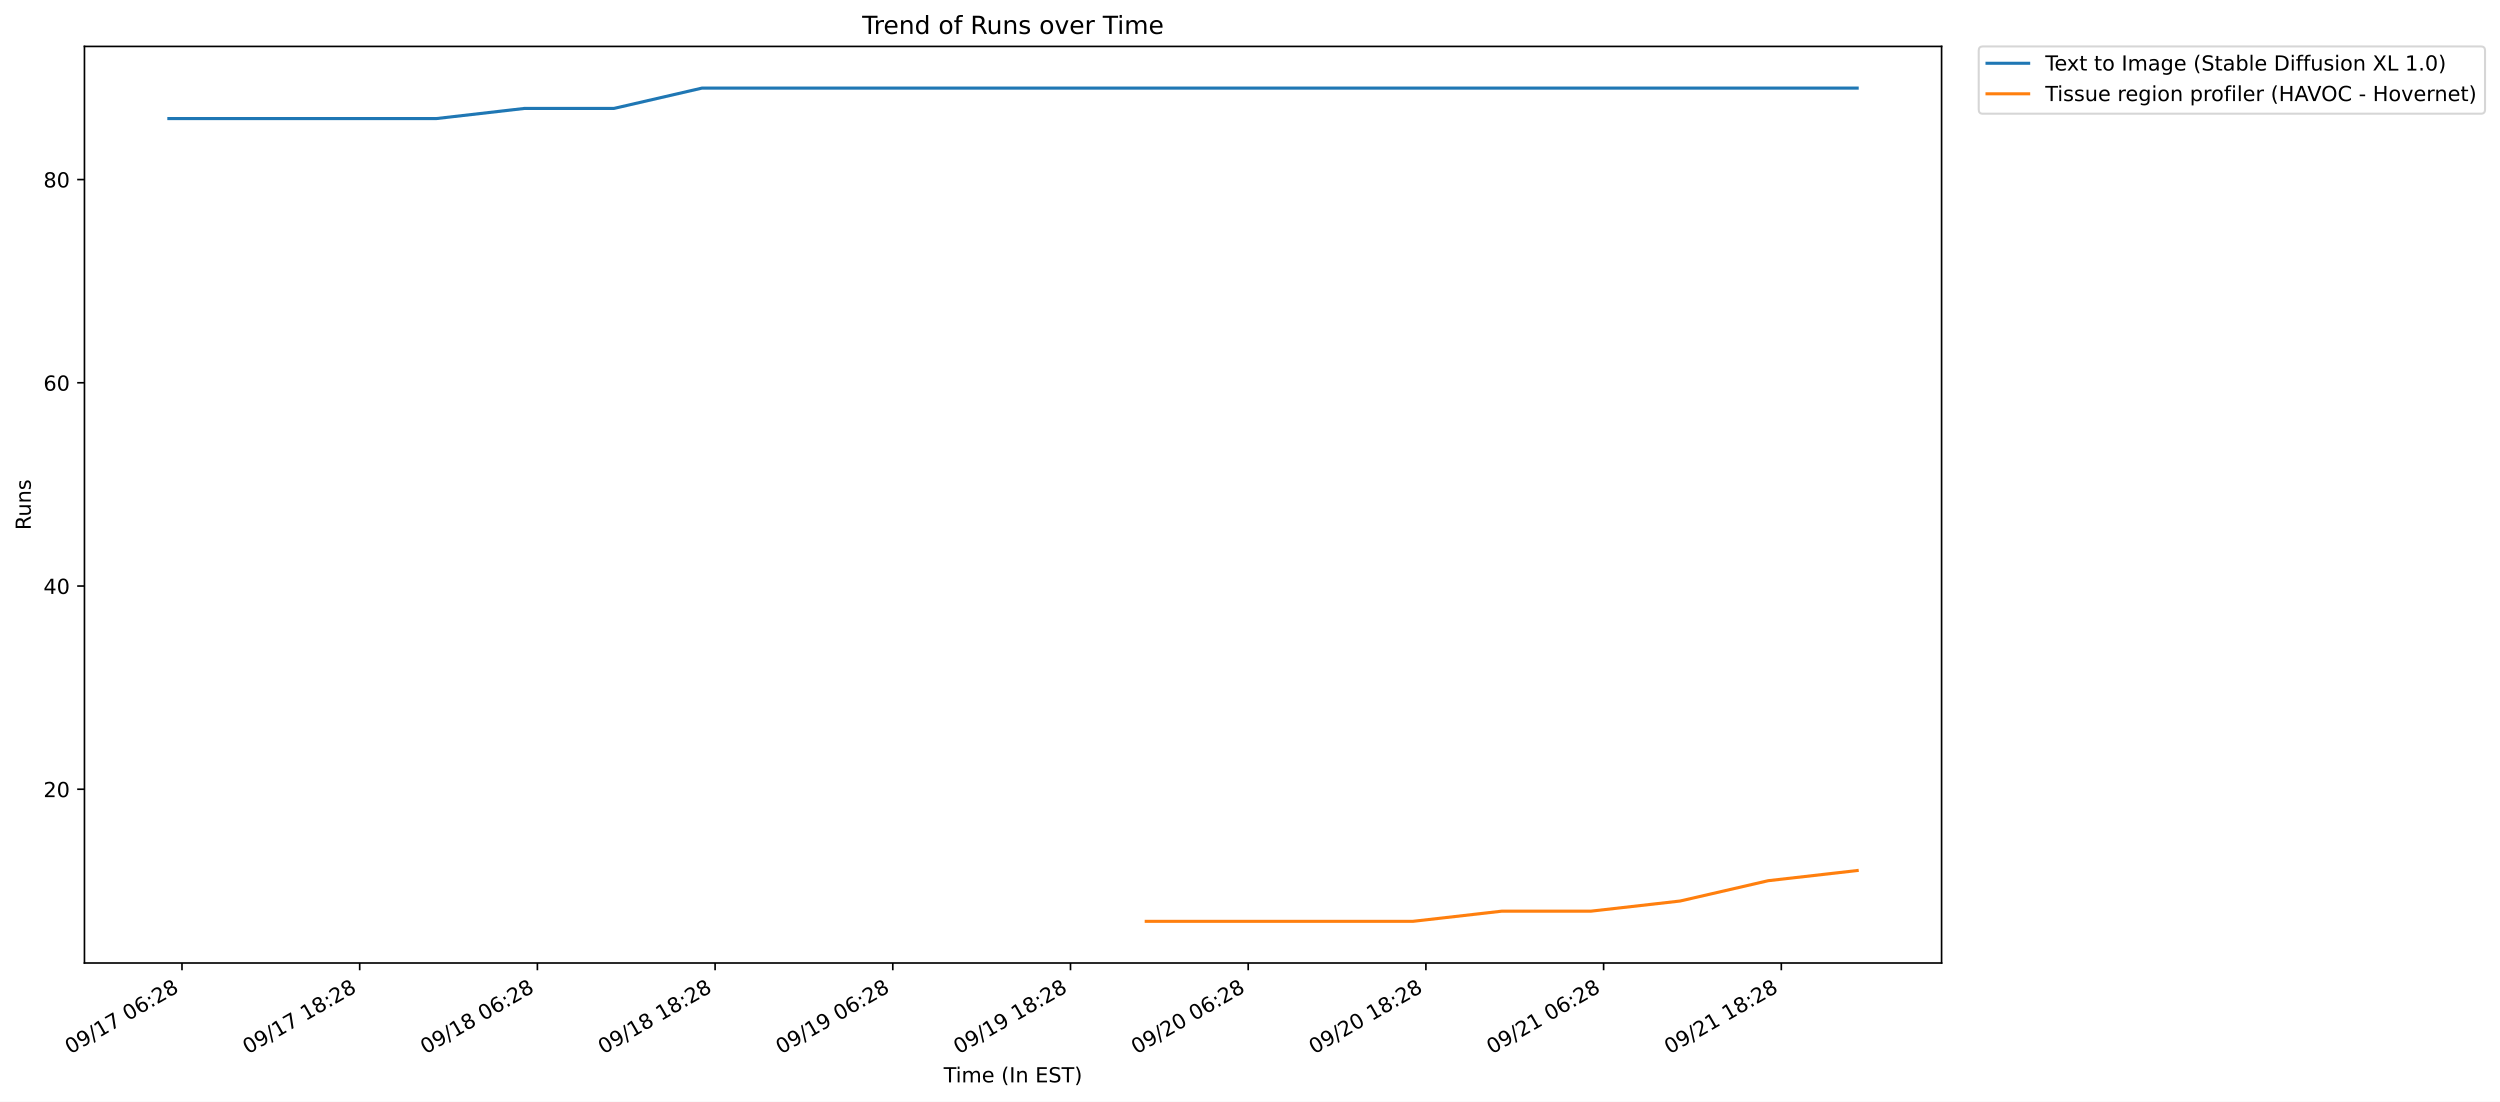
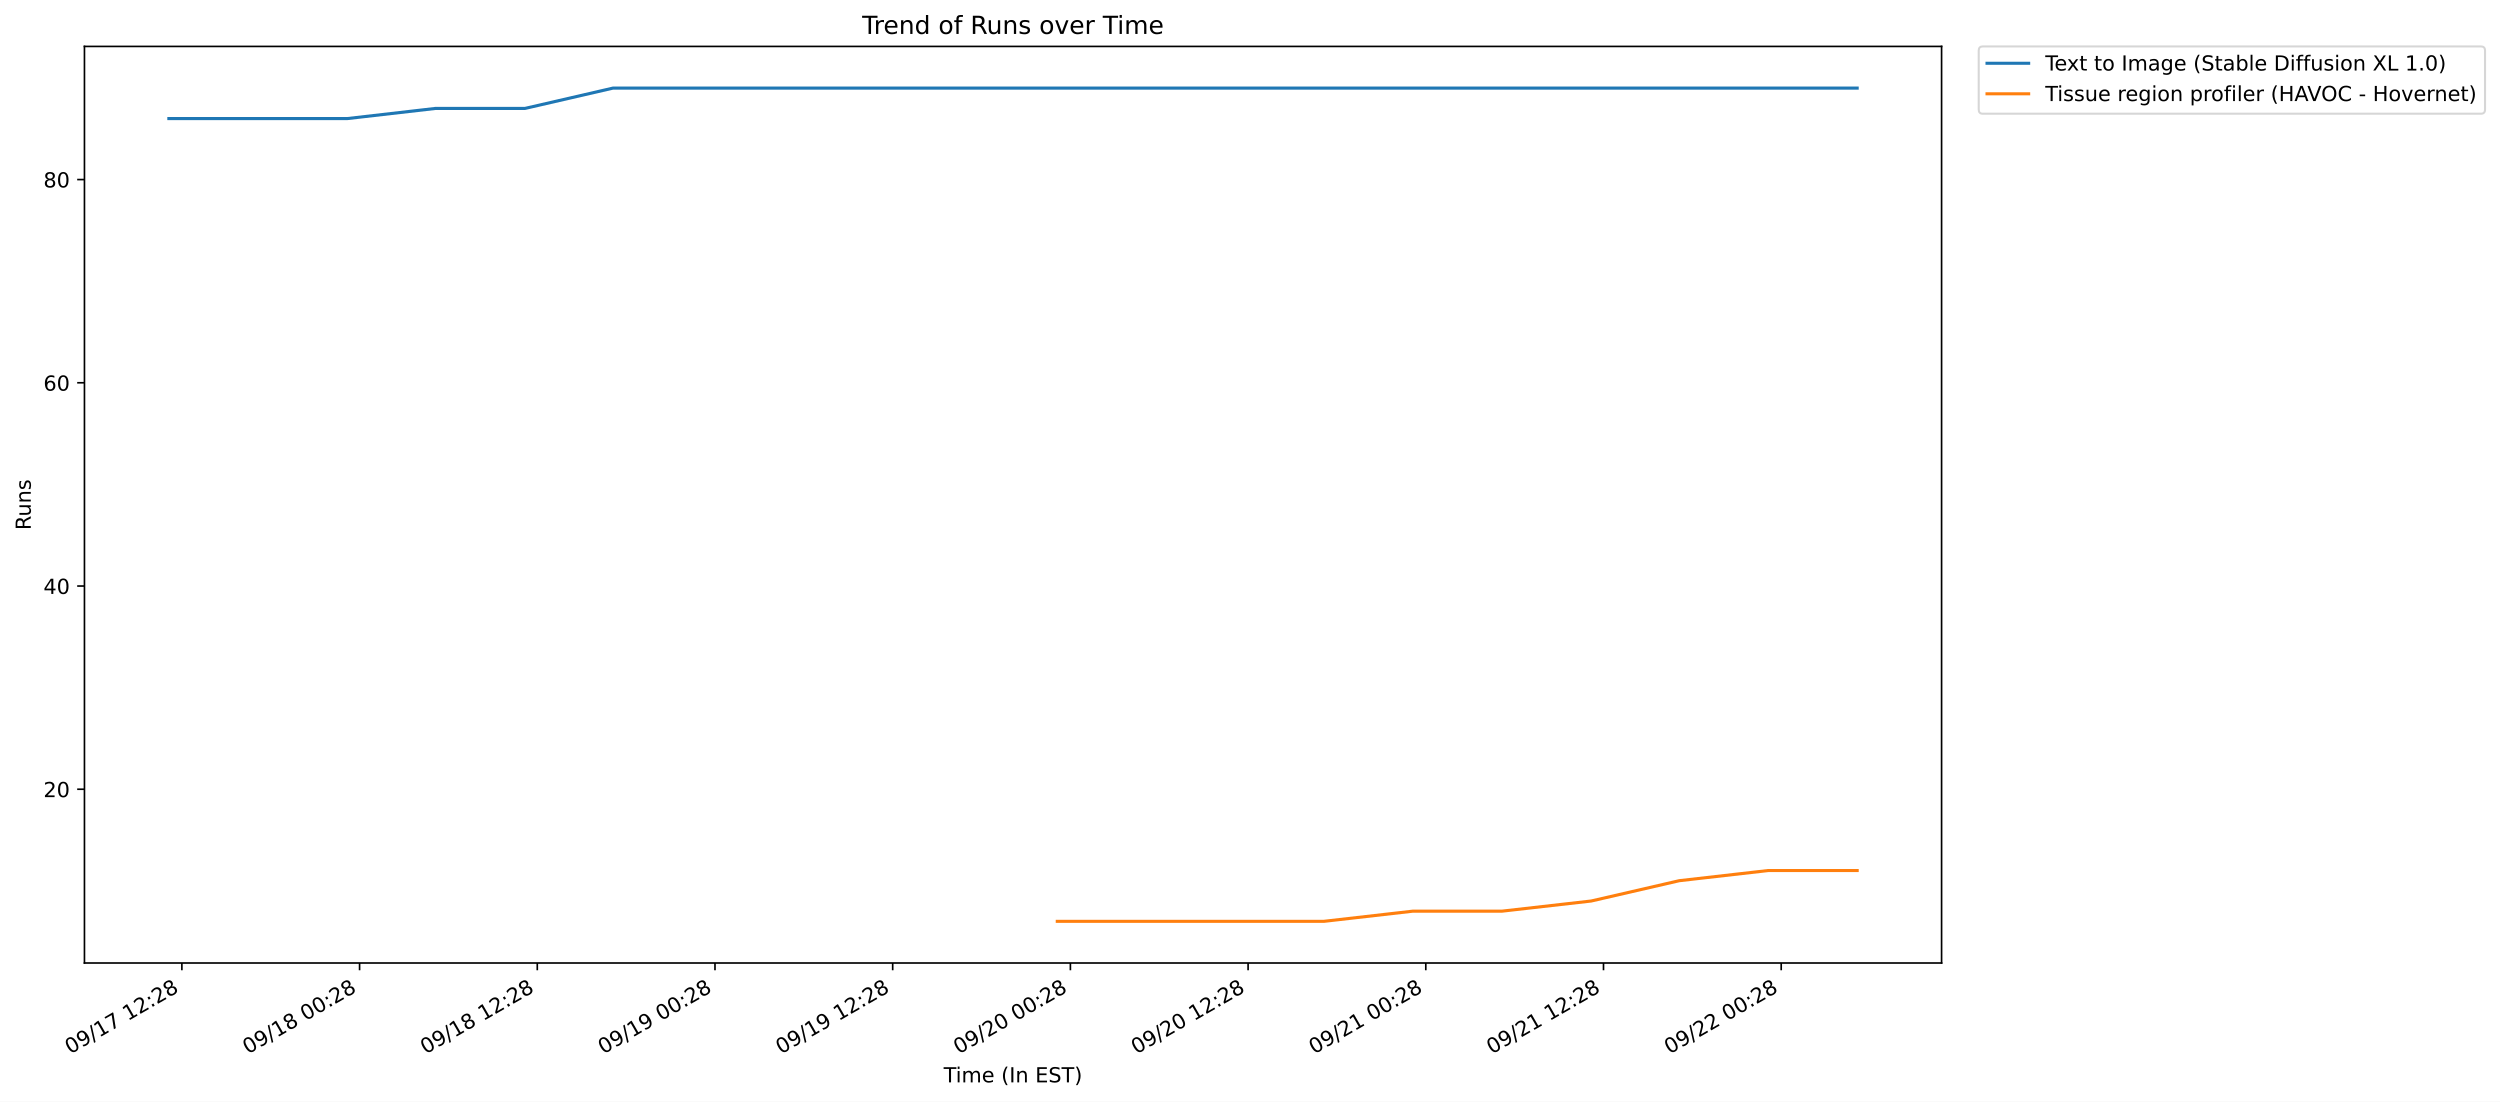
<svg xmlns="http://www.w3.org/2000/svg" xmlns:xlink="http://www.w3.org/1999/xlink" width="1201.861pt" height="529.626pt" viewBox="0 0 1201.861 529.626" version="1.1">
  <defs>
    <style type="text/css">*{stroke-linejoin: round; stroke-linecap: butt}</style>
  </defs>
  <g id="figure_1">
    <g id="patch_1">
      <path d="M 0 529.626  L 1201.861 529.626  L 1201.861 0  L 0 0  z " style="fill: #ffffff" />
    </g>
    <g id="axes_1">
      <g id="patch_2">
        <path d="M 40.603 462.958  L 933.403 462.958  L 933.403 22.318  L 40.603 22.318  z " style="fill: #ffffff" />
      </g>
      <g id="matplotlib.axis_1">
        <g id="xtick_1">
          <g id="line2d_1">
            <defs>
-               <path id="me387390428" d="M 0 0  L 0 3.5  " style="stroke: #000000; stroke-width: 0.8" />
+               <path id="m51201d5850" d="M 0 0  L 0 3.5  " style="stroke: #000000; stroke-width: 0.8" />
            </defs>
            <g>
-               <use xlink:href="#me387390428" x="87.488" y="462.958" style="stroke: #000000; stroke-width: 0.8" />
+               <use xlink:href="#m51201d5850" x="87.435" y="462.958" style="stroke: #000000; stroke-width: 0.8" />
            </g>
          </g>
          <g id="text_1">
-             <g transform="translate(33.78037 506.9464) rotate(-30) scale(0.1 -0.1)">
+             <g transform="translate(33.72697 506.9464) rotate(-30) scale(0.1 -0.1)">
              <defs>
                <path id="DejaVuSans-30" d="M 2034 4250  Q 1547 4250 1301 3770  Q 1056 3291 1056 2328  Q 1056 1369 1301 889  Q 1547 409 2034 409  Q 2525 409 2770 889  Q 3016 1369 3016 2328  Q 3016 3291 2770 3770  Q 2525 4250 2034 4250  z M 2034 4750  Q 2819 4750 3233 4129  Q 3647 3509 3647 2328  Q 3647 1150 3233 529  Q 2819 -91 2034 -91  Q 1250 -91 836 529  Q 422 1150 422 2328  Q 422 3509 836 4129  Q 1250 4750 2034 4750  z " transform="scale(0.015625)" />
                <path id="DejaVuSans-39" d="M 703 97  L 703 672  Q 941 559 1184 500  Q 1428 441 1663 441  Q 2288 441 2617 861  Q 2947 1281 2994 2138  Q 2813 1869 2534 1725  Q 2256 1581 1919 1581  Q 1219 1581 811 2004  Q 403 2428 403 3163  Q 403 3881 828 4315  Q 1253 4750 1959 4750  Q 2769 4750 3195 4129  Q 3622 3509 3622 2328  Q 3622 1225 3098 567  Q 2575 -91 1691 -91  Q 1453 -91 1209 -44  Q 966 3 703 97  z M 1959 2075  Q 2384 2075 2632 2365  Q 2881 2656 2881 3163  Q 2881 3666 2632 3958  Q 2384 4250 1959 4250  Q 1534 4250 1286 3958  Q 1038 3666 1038 3163  Q 1038 2656 1286 2365  Q 1534 2075 1959 2075  z " transform="scale(0.015625)" />
                <path id="DejaVuSans-2f" d="M 1625 4666  L 2156 4666  L 531 -594  L 0 -594  L 1625 4666  z " transform="scale(0.015625)" />
                <path id="DejaVuSans-31" d="M 794 531  L 1825 531  L 1825 4091  L 703 3866  L 703 4441  L 1819 4666  L 2450 4666  L 2450 531  L 3481 531  L 3481 0  L 794 0  L 794 531  z " transform="scale(0.015625)" />
                <path id="DejaVuSans-37" d="M 525 4666  L 3525 4666  L 3525 4397  L 1831 0  L 1172 0  L 2766 4134  L 525 4134  L 525 4666  z " transform="scale(0.015625)" />
                <path id="DejaVuSans-20" transform="scale(0.015625)" />
-                 <path id="DejaVuSans-36" d="M 2113 2584  Q 1688 2584 1439 2293  Q 1191 2003 1191 1497  Q 1191 994 1439 701  Q 1688 409 2113 409  Q 2538 409 2786 701  Q 3034 994 3034 1497  Q 3034 2003 2786 2293  Q 2538 2584 2113 2584  z M 3366 4563  L 3366 3988  Q 3128 4100 2886 4159  Q 2644 4219 2406 4219  Q 1781 4219 1451 3797  Q 1122 3375 1075 2522  Q 1259 2794 1537 2939  Q 1816 3084 2150 3084  Q 2853 3084 3261 2657  Q 3669 2231 3669 1497  Q 3669 778 3244 343  Q 2819 -91 2113 -91  Q 1303 -91 875 529  Q 447 1150 447 2328  Q 447 3434 972 4092  Q 1497 4750 2381 4750  Q 2619 4750 2861 4703  Q 3103 4656 3366 4563  z " transform="scale(0.015625)" />
+                 <path id="DejaVuSans-32" d="M 1228 531  L 3431 531  L 3431 0  L 469 0  L 469 531  Q 828 903 1448 1529  Q 2069 2156 2228 2338  Q 2531 2678 2651 2914  Q 2772 3150 2772 3378  Q 2772 3750 2511 3984  Q 2250 4219 1831 4219  Q 1534 4219 1204 4116  Q 875 4013 500 3803  L 500 4441  Q 881 4594 1212 4672  Q 1544 4750 1819 4750  Q 2544 4750 2975 4387  Q 3406 4025 3406 3419  Q 3406 3131 3298 2873  Q 3191 2616 2906 2266  Q 2828 2175 2409 1742  Q 1991 1309 1228 531  z " transform="scale(0.015625)" />
                <path id="DejaVuSans-3a" d="M 750 794  L 1409 794  L 1409 0  L 750 0  L 750 794  z M 750 3309  L 1409 3309  L 1409 2516  L 750 2516  L 750 3309  z " transform="scale(0.015625)" />
-                 <path id="DejaVuSans-32" d="M 1228 531  L 3431 531  L 3431 0  L 469 0  L 469 531  Q 828 903 1448 1529  Q 2069 2156 2228 2338  Q 2531 2678 2651 2914  Q 2772 3150 2772 3378  Q 2772 3750 2511 3984  Q 2250 4219 1831 4219  Q 1534 4219 1204 4116  Q 875 4013 500 3803  L 500 4441  Q 881 4594 1212 4672  Q 1544 4750 1819 4750  Q 2544 4750 2975 4387  Q 3406 4025 3406 3419  Q 3406 3131 3298 2873  Q 3191 2616 2906 2266  Q 2828 2175 2409 1742  Q 1991 1309 1228 531  z " transform="scale(0.015625)" />
                <path id="DejaVuSans-38" d="M 2034 2216  Q 1584 2216 1326 1975  Q 1069 1734 1069 1313  Q 1069 891 1326 650  Q 1584 409 2034 409  Q 2484 409 2743 651  Q 3003 894 3003 1313  Q 3003 1734 2745 1975  Q 2488 2216 2034 2216  z M 1403 2484  Q 997 2584 770 2862  Q 544 3141 544 3541  Q 544 4100 942 4425  Q 1341 4750 2034 4750  Q 2731 4750 3128 4425  Q 3525 4100 3525 3541  Q 3525 3141 3298 2862  Q 3072 2584 2669 2484  Q 3125 2378 3379 2068  Q 3634 1759 3634 1313  Q 3634 634 3220 271  Q 2806 -91 2034 -91  Q 1263 -91 848 271  Q 434 634 434 1313  Q 434 1759 690 2068  Q 947 2378 1403 2484  z M 1172 3481  Q 1172 3119 1398 2916  Q 1625 2713 2034 2713  Q 2441 2713 2670 2916  Q 2900 3119 2900 3481  Q 2900 3844 2670 4047  Q 2441 4250 2034 4250  Q 1625 4250 1398 4047  Q 1172 3844 1172 3481  z " transform="scale(0.015625)" />
              </defs>
              <use xlink:href="#DejaVuSans-30" />
              <use xlink:href="#DejaVuSans-39" x="63.623" />
              <use xlink:href="#DejaVuSans-2f" x="127.246" />
              <use xlink:href="#DejaVuSans-31" x="160.938" />
              <use xlink:href="#DejaVuSans-37" x="224.561" />
              <use xlink:href="#DejaVuSans-20" x="288.184" />
-               <use xlink:href="#DejaVuSans-30" x="319.971" />
-               <use xlink:href="#DejaVuSans-36" x="383.594" />
+               <use xlink:href="#DejaVuSans-31" x="319.971" />
+               <use xlink:href="#DejaVuSans-32" x="383.594" />
              <use xlink:href="#DejaVuSans-3a" x="447.217" />
              <use xlink:href="#DejaVuSans-32" x="480.908" />
              <use xlink:href="#DejaVuSans-38" x="544.531" />
            </g>
          </g>
        </g>
        <g id="xtick_2">
          <g id="line2d_2">
            <g>
-               <use xlink:href="#me387390428" x="172.918" y="462.958" style="stroke: #000000; stroke-width: 0.8" />
+               <use xlink:href="#m51201d5850" x="172.865" y="462.958" style="stroke: #000000; stroke-width: 0.8" />
            </g>
          </g>
          <g id="text_2">
-             <g transform="translate(119.2101 506.9464) rotate(-30) scale(0.1 -0.1)">
+             <g transform="translate(119.1568 506.9464) rotate(-30) scale(0.1 -0.1)">
              <use xlink:href="#DejaVuSans-30" />
              <use xlink:href="#DejaVuSans-39" x="63.623" />
              <use xlink:href="#DejaVuSans-2f" x="127.246" />
              <use xlink:href="#DejaVuSans-31" x="160.938" />
-               <use xlink:href="#DejaVuSans-37" x="224.561" />
-               <use xlink:href="#DejaVuSans-20" x="288.184" />
-               <use xlink:href="#DejaVuSans-31" x="319.971" />
-               <use xlink:href="#DejaVuSans-38" x="383.594" />
+               <use xlink:href="#DejaVuSans-38" x="224.561" />
+               <use xlink:href="#DejaVuSans-20" x="288.184" />
+               <use xlink:href="#DejaVuSans-30" x="319.971" />
+               <use xlink:href="#DejaVuSans-30" x="383.594" />
              <use xlink:href="#DejaVuSans-3a" x="447.217" />
              <use xlink:href="#DejaVuSans-32" x="480.908" />
              <use xlink:href="#DejaVuSans-38" x="544.531" />
            </g>
          </g>
        </g>
        <g id="xtick_3">
          <g id="line2d_3">
            <g>
-               <use xlink:href="#me387390428" x="258.348" y="462.958" style="stroke: #000000; stroke-width: 0.8" />
+               <use xlink:href="#m51201d5850" x="258.294" y="462.958" style="stroke: #000000; stroke-width: 0.8" />
            </g>
          </g>
          <g id="text_3">
-             <g transform="translate(204.6399 506.9464) rotate(-30) scale(0.1 -0.1)">
+             <g transform="translate(204.5866 506.9464) rotate(-30) scale(0.1 -0.1)">
              <use xlink:href="#DejaVuSans-30" />
              <use xlink:href="#DejaVuSans-39" x="63.623" />
              <use xlink:href="#DejaVuSans-2f" x="127.246" />
              <use xlink:href="#DejaVuSans-31" x="160.938" />
              <use xlink:href="#DejaVuSans-38" x="224.561" />
              <use xlink:href="#DejaVuSans-20" x="288.184" />
-               <use xlink:href="#DejaVuSans-30" x="319.971" />
-               <use xlink:href="#DejaVuSans-36" x="383.594" />
+               <use xlink:href="#DejaVuSans-31" x="319.971" />
+               <use xlink:href="#DejaVuSans-32" x="383.594" />
              <use xlink:href="#DejaVuSans-3a" x="447.217" />
              <use xlink:href="#DejaVuSans-32" x="480.908" />
              <use xlink:href="#DejaVuSans-38" x="544.531" />
            </g>
          </g>
        </g>
        <g id="xtick_4">
          <g id="line2d_4">
            <g>
-               <use xlink:href="#me387390428" x="343.777" y="462.958" style="stroke: #000000; stroke-width: 0.8" />
+               <use xlink:href="#m51201d5850" x="343.724" y="462.958" style="stroke: #000000; stroke-width: 0.8" />
            </g>
          </g>
          <g id="text_4">
-             <g transform="translate(290.0696 506.9464) rotate(-30) scale(0.1 -0.1)">
+             <g transform="translate(290.0164 506.9464) rotate(-30) scale(0.1 -0.1)">
              <use xlink:href="#DejaVuSans-30" />
              <use xlink:href="#DejaVuSans-39" x="63.623" />
              <use xlink:href="#DejaVuSans-2f" x="127.246" />
              <use xlink:href="#DejaVuSans-31" x="160.938" />
-               <use xlink:href="#DejaVuSans-38" x="224.561" />
-               <use xlink:href="#DejaVuSans-20" x="288.184" />
-               <use xlink:href="#DejaVuSans-31" x="319.971" />
-               <use xlink:href="#DejaVuSans-38" x="383.594" />
+               <use xlink:href="#DejaVuSans-39" x="224.561" />
+               <use xlink:href="#DejaVuSans-20" x="288.184" />
+               <use xlink:href="#DejaVuSans-30" x="319.971" />
+               <use xlink:href="#DejaVuSans-30" x="383.594" />
              <use xlink:href="#DejaVuSans-3a" x="447.217" />
              <use xlink:href="#DejaVuSans-32" x="480.908" />
              <use xlink:href="#DejaVuSans-38" x="544.531" />
            </g>
          </g>
        </g>
        <g id="xtick_5">
          <g id="line2d_5">
            <g>
-               <use xlink:href="#me387390428" x="429.207" y="462.958" style="stroke: #000000; stroke-width: 0.8" />
+               <use xlink:href="#m51201d5850" x="429.154" y="462.958" style="stroke: #000000; stroke-width: 0.8" />
            </g>
          </g>
          <g id="text_5">
-             <g transform="translate(375.4994 506.9464) rotate(-30) scale(0.1 -0.1)">
+             <g transform="translate(375.4462 506.9464) rotate(-30) scale(0.1 -0.1)">
              <use xlink:href="#DejaVuSans-30" />
              <use xlink:href="#DejaVuSans-39" x="63.623" />
              <use xlink:href="#DejaVuSans-2f" x="127.246" />
              <use xlink:href="#DejaVuSans-31" x="160.938" />
              <use xlink:href="#DejaVuSans-39" x="224.561" />
              <use xlink:href="#DejaVuSans-20" x="288.184" />
-               <use xlink:href="#DejaVuSans-30" x="319.971" />
-               <use xlink:href="#DejaVuSans-36" x="383.594" />
+               <use xlink:href="#DejaVuSans-31" x="319.971" />
+               <use xlink:href="#DejaVuSans-32" x="383.594" />
              <use xlink:href="#DejaVuSans-3a" x="447.217" />
              <use xlink:href="#DejaVuSans-32" x="480.908" />
              <use xlink:href="#DejaVuSans-38" x="544.531" />
            </g>
          </g>
        </g>
        <g id="xtick_6">
          <g id="line2d_6">
            <g>
-               <use xlink:href="#me387390428" x="514.637" y="462.958" style="stroke: #000000; stroke-width: 0.8" />
+               <use xlink:href="#m51201d5850" x="514.584" y="462.958" style="stroke: #000000; stroke-width: 0.8" />
            </g>
          </g>
          <g id="text_6">
-             <g transform="translate(460.9291 506.9464) rotate(-30) scale(0.1 -0.1)">
-               <use xlink:href="#DejaVuSans-30" />
-               <use xlink:href="#DejaVuSans-39" x="63.623" />
-               <use xlink:href="#DejaVuSans-2f" x="127.246" />
-               <use xlink:href="#DejaVuSans-31" x="160.938" />
-               <use xlink:href="#DejaVuSans-39" x="224.561" />
-               <use xlink:href="#DejaVuSans-20" x="288.184" />
-               <use xlink:href="#DejaVuSans-31" x="319.971" />
-               <use xlink:href="#DejaVuSans-38" x="383.594" />
+             <g transform="translate(460.876 506.9464) rotate(-30) scale(0.1 -0.1)">
+               <use xlink:href="#DejaVuSans-30" />
+               <use xlink:href="#DejaVuSans-39" x="63.623" />
+               <use xlink:href="#DejaVuSans-2f" x="127.246" />
+               <use xlink:href="#DejaVuSans-32" x="160.938" />
+               <use xlink:href="#DejaVuSans-30" x="224.561" />
+               <use xlink:href="#DejaVuSans-20" x="288.184" />
+               <use xlink:href="#DejaVuSans-30" x="319.971" />
+               <use xlink:href="#DejaVuSans-30" x="383.594" />
              <use xlink:href="#DejaVuSans-3a" x="447.217" />
              <use xlink:href="#DejaVuSans-32" x="480.908" />
              <use xlink:href="#DejaVuSans-38" x="544.531" />
            </g>
          </g>
        </g>
        <g id="xtick_7">
          <g id="line2d_7">
            <g>
-               <use xlink:href="#me387390428" x="600.067" y="462.958" style="stroke: #000000; stroke-width: 0.8" />
+               <use xlink:href="#m51201d5850" x="600.014" y="462.958" style="stroke: #000000; stroke-width: 0.8" />
            </g>
          </g>
          <g id="text_7">
-             <g transform="translate(546.3589 506.9464) rotate(-30) scale(0.1 -0.1)">
+             <g transform="translate(546.3059 506.9464) rotate(-30) scale(0.1 -0.1)">
              <use xlink:href="#DejaVuSans-30" />
              <use xlink:href="#DejaVuSans-39" x="63.623" />
              <use xlink:href="#DejaVuSans-2f" x="127.246" />
              <use xlink:href="#DejaVuSans-32" x="160.938" />
              <use xlink:href="#DejaVuSans-30" x="224.561" />
              <use xlink:href="#DejaVuSans-20" x="288.184" />
-               <use xlink:href="#DejaVuSans-30" x="319.971" />
-               <use xlink:href="#DejaVuSans-36" x="383.594" />
+               <use xlink:href="#DejaVuSans-31" x="319.971" />
+               <use xlink:href="#DejaVuSans-32" x="383.594" />
              <use xlink:href="#DejaVuSans-3a" x="447.217" />
              <use xlink:href="#DejaVuSans-32" x="480.908" />
              <use xlink:href="#DejaVuSans-38" x="544.531" />
            </g>
          </g>
        </g>
        <g id="xtick_8">
          <g id="line2d_8">
            <g>
-               <use xlink:href="#me387390428" x="685.496" y="462.958" style="stroke: #000000; stroke-width: 0.8" />
+               <use xlink:href="#m51201d5850" x="685.443" y="462.958" style="stroke: #000000; stroke-width: 0.8" />
            </g>
          </g>
          <g id="text_8">
-             <g transform="translate(631.7886 506.9464) rotate(-30) scale(0.1 -0.1)">
+             <g transform="translate(631.7357 506.9464) rotate(-30) scale(0.1 -0.1)">
              <use xlink:href="#DejaVuSans-30" />
              <use xlink:href="#DejaVuSans-39" x="63.623" />
              <use xlink:href="#DejaVuSans-2f" x="127.246" />
              <use xlink:href="#DejaVuSans-32" x="160.938" />
-               <use xlink:href="#DejaVuSans-30" x="224.561" />
-               <use xlink:href="#DejaVuSans-20" x="288.184" />
-               <use xlink:href="#DejaVuSans-31" x="319.971" />
-               <use xlink:href="#DejaVuSans-38" x="383.594" />
+               <use xlink:href="#DejaVuSans-31" x="224.561" />
+               <use xlink:href="#DejaVuSans-20" x="288.184" />
+               <use xlink:href="#DejaVuSans-30" x="319.971" />
+               <use xlink:href="#DejaVuSans-30" x="383.594" />
              <use xlink:href="#DejaVuSans-3a" x="447.217" />
              <use xlink:href="#DejaVuSans-32" x="480.908" />
              <use xlink:href="#DejaVuSans-38" x="544.531" />
            </g>
          </g>
        </g>
        <g id="xtick_9">
          <g id="line2d_9">
            <g>
-               <use xlink:href="#me387390428" x="770.926" y="462.958" style="stroke: #000000; stroke-width: 0.8" />
+               <use xlink:href="#m51201d5850" x="770.873" y="462.958" style="stroke: #000000; stroke-width: 0.8" />
            </g>
          </g>
          <g id="text_9">
-             <g transform="translate(717.2184 506.9464) rotate(-30) scale(0.1 -0.1)">
+             <g transform="translate(717.1655 506.9464) rotate(-30) scale(0.1 -0.1)">
              <use xlink:href="#DejaVuSans-30" />
              <use xlink:href="#DejaVuSans-39" x="63.623" />
              <use xlink:href="#DejaVuSans-2f" x="127.246" />
              <use xlink:href="#DejaVuSans-32" x="160.938" />
              <use xlink:href="#DejaVuSans-31" x="224.561" />
              <use xlink:href="#DejaVuSans-20" x="288.184" />
-               <use xlink:href="#DejaVuSans-30" x="319.971" />
-               <use xlink:href="#DejaVuSans-36" x="383.594" />
+               <use xlink:href="#DejaVuSans-31" x="319.971" />
+               <use xlink:href="#DejaVuSans-32" x="383.594" />
              <use xlink:href="#DejaVuSans-3a" x="447.217" />
              <use xlink:href="#DejaVuSans-32" x="480.908" />
              <use xlink:href="#DejaVuSans-38" x="544.531" />
            </g>
          </g>
        </g>
        <g id="xtick_10">
          <g id="line2d_10">
            <g>
-               <use xlink:href="#me387390428" x="856.356" y="462.958" style="stroke: #000000; stroke-width: 0.8" />
+               <use xlink:href="#m51201d5850" x="856.303" y="462.958" style="stroke: #000000; stroke-width: 0.8" />
            </g>
          </g>
          <g id="text_10">
-             <g transform="translate(802.6481 506.9464) rotate(-30) scale(0.1 -0.1)">
+             <g transform="translate(802.5953 506.9464) rotate(-30) scale(0.1 -0.1)">
              <use xlink:href="#DejaVuSans-30" />
              <use xlink:href="#DejaVuSans-39" x="63.623" />
              <use xlink:href="#DejaVuSans-2f" x="127.246" />
              <use xlink:href="#DejaVuSans-32" x="160.938" />
-               <use xlink:href="#DejaVuSans-31" x="224.561" />
-               <use xlink:href="#DejaVuSans-20" x="288.184" />
-               <use xlink:href="#DejaVuSans-31" x="319.971" />
-               <use xlink:href="#DejaVuSans-38" x="383.594" />
+               <use xlink:href="#DejaVuSans-32" x="224.561" />
+               <use xlink:href="#DejaVuSans-20" x="288.184" />
+               <use xlink:href="#DejaVuSans-30" x="319.971" />
+               <use xlink:href="#DejaVuSans-30" x="383.594" />
              <use xlink:href="#DejaVuSans-3a" x="447.217" />
              <use xlink:href="#DejaVuSans-32" x="480.908" />
              <use xlink:href="#DejaVuSans-38" x="544.531" />
            </g>
          </g>
        </g>
        <g id="text_11">
          <g transform="translate(453.6586 520.3459) scale(0.1 -0.1)">
            <defs>
              <path id="DejaVuSans-54" d="M -19 4666  L 3928 4666  L 3928 4134  L 2272 4134  L 2272 0  L 1638 0  L 1638 4134  L -19 4134  L -19 4666  z " transform="scale(0.015625)" />
              <path id="DejaVuSans-69" d="M 603 3500  L 1178 3500  L 1178 0  L 603 0  L 603 3500  z M 603 4863  L 1178 4863  L 1178 4134  L 603 4134  L 603 4863  z " transform="scale(0.015625)" />
              <path id="DejaVuSans-6d" d="M 3328 2828  Q 3544 3216 3844 3400  Q 4144 3584 4550 3584  Q 5097 3584 5394 3201  Q 5691 2819 5691 2113  L 5691 0  L 5113 0  L 5113 2094  Q 5113 2597 4934 2840  Q 4756 3084 4391 3084  Q 3944 3084 3684 2787  Q 3425 2491 3425 1978  L 3425 0  L 2847 0  L 2847 2094  Q 2847 2600 2669 2842  Q 2491 3084 2119 3084  Q 1678 3084 1418 2786  Q 1159 2488 1159 1978  L 1159 0  L 581 0  L 581 3500  L 1159 3500  L 1159 2956  Q 1356 3278 1631 3431  Q 1906 3584 2284 3584  Q 2666 3584 2933 3390  Q 3200 3197 3328 2828  z " transform="scale(0.015625)" />
              <path id="DejaVuSans-65" d="M 3597 1894  L 3597 1613  L 953 1613  Q 991 1019 1311 708  Q 1631 397 2203 397  Q 2534 397 2845 478  Q 3156 559 3463 722  L 3463 178  Q 3153 47 2828 -22  Q 2503 -91 2169 -91  Q 1331 -91 842 396  Q 353 884 353 1716  Q 353 2575 817 3079  Q 1281 3584 2069 3584  Q 2775 3584 3186 3129  Q 3597 2675 3597 1894  z M 3022 2063  Q 3016 2534 2758 2815  Q 2500 3097 2075 3097  Q 1594 3097 1305 2825  Q 1016 2553 972 2059  L 3022 2063  z " transform="scale(0.015625)" />
              <path id="DejaVuSans-28" d="M 1984 4856  Q 1566 4138 1362 3434  Q 1159 2731 1159 2009  Q 1159 1288 1364 580  Q 1569 -128 1984 -844  L 1484 -844  Q 1016 -109 783 600  Q 550 1309 550 2009  Q 550 2706 781 3412  Q 1013 4119 1484 4856  L 1984 4856  z " transform="scale(0.015625)" />
              <path id="DejaVuSans-49" d="M 628 4666  L 1259 4666  L 1259 0  L 628 0  L 628 4666  z " transform="scale(0.015625)" />
              <path id="DejaVuSans-6e" d="M 3513 2113  L 3513 0  L 2938 0  L 2938 2094  Q 2938 2591 2744 2837  Q 2550 3084 2163 3084  Q 1697 3084 1428 2787  Q 1159 2491 1159 1978  L 1159 0  L 581 0  L 581 3500  L 1159 3500  L 1159 2956  Q 1366 3272 1645 3428  Q 1925 3584 2291 3584  Q 2894 3584 3203 3211  Q 3513 2838 3513 2113  z " transform="scale(0.015625)" />
              <path id="DejaVuSans-45" d="M 628 4666  L 3578 4666  L 3578 4134  L 1259 4134  L 1259 2753  L 3481 2753  L 3481 2222  L 1259 2222  L 1259 531  L 3634 531  L 3634 0  L 628 0  L 628 4666  z " transform="scale(0.015625)" />
              <path id="DejaVuSans-53" d="M 3425 4513  L 3425 3897  Q 3066 4069 2747 4153  Q 2428 4238 2131 4238  Q 1616 4238 1336 4038  Q 1056 3838 1056 3469  Q 1056 3159 1242 3001  Q 1428 2844 1947 2747  L 2328 2669  Q 3034 2534 3370 2195  Q 3706 1856 3706 1288  Q 3706 609 3251 259  Q 2797 -91 1919 -91  Q 1588 -91 1214 -16  Q 841 59 441 206  L 441 856  Q 825 641 1194 531  Q 1563 422 1919 422  Q 2459 422 2753 634  Q 3047 847 3047 1241  Q 3047 1584 2836 1778  Q 2625 1972 2144 2069  L 1759 2144  Q 1053 2284 737 2584  Q 422 2884 422 3419  Q 422 4038 858 4394  Q 1294 4750 2059 4750  Q 2388 4750 2728 4690  Q 3069 4631 3425 4513  z " transform="scale(0.015625)" />
              <path id="DejaVuSans-29" d="M 513 4856  L 1013 4856  Q 1481 4119 1714 3412  Q 1947 2706 1947 2009  Q 1947 1309 1714 600  Q 1481 -109 1013 -844  L 513 -844  Q 928 -128 1133 580  Q 1338 1288 1338 2009  Q 1338 2731 1133 3434  Q 928 4138 513 4856  z " transform="scale(0.015625)" />
            </defs>
            <use xlink:href="#DejaVuSans-54" />
            <use xlink:href="#DejaVuSans-69" x="57.959" />
            <use xlink:href="#DejaVuSans-6d" x="85.742" />
            <use xlink:href="#DejaVuSans-65" x="183.154" />
            <use xlink:href="#DejaVuSans-20" x="244.678" />
            <use xlink:href="#DejaVuSans-28" x="276.465" />
            <use xlink:href="#DejaVuSans-49" x="315.479" />
            <use xlink:href="#DejaVuSans-6e" x="344.971" />
            <use xlink:href="#DejaVuSans-20" x="408.35" />
            <use xlink:href="#DejaVuSans-45" x="440.137" />
            <use xlink:href="#DejaVuSans-53" x="503.32" />
            <use xlink:href="#DejaVuSans-54" x="566.797" />
            <use xlink:href="#DejaVuSans-29" x="627.881" />
          </g>
        </g>
      </g>
      <g id="matplotlib.axis_2">
        <g id="ytick_1">
          <g id="line2d_11">
            <defs>
-               <path id="m29a395c323" d="M 0 0  L -3.5 0  " style="stroke: #000000; stroke-width: 0.8" />
+               <path id="m469cd6af96" d="M 0 0  L -3.5 0  " style="stroke: #000000; stroke-width: 0.8" />
            </defs>
            <g>
-               <use xlink:href="#m29a395c323" x="40.603" y="379.422" style="stroke: #000000; stroke-width: 0.8" />
+               <use xlink:href="#m469cd6af96" x="40.603" y="379.422" style="stroke: #000000; stroke-width: 0.8" />
            </g>
          </g>
          <g id="text_12">
            <g transform="translate(20.87813 383.2214) scale(0.1 -0.1)">
              <use xlink:href="#DejaVuSans-32" />
              <use xlink:href="#DejaVuSans-30" x="63.623" />
            </g>
          </g>
        </g>
        <g id="ytick_2">
          <g id="line2d_12">
            <g>
-               <use xlink:href="#m29a395c323" x="40.603" y="281.719" style="stroke: #000000; stroke-width: 0.8" />
+               <use xlink:href="#m469cd6af96" x="40.603" y="281.719" style="stroke: #000000; stroke-width: 0.8" />
            </g>
          </g>
          <g id="text_13">
            <g transform="translate(20.87813 285.5185) scale(0.1 -0.1)">
              <defs>
                <path id="DejaVuSans-34" d="M 2419 4116  L 825 1625  L 2419 1625  L 2419 4116  z M 2253 4666  L 3047 4666  L 3047 1625  L 3713 1625  L 3713 1100  L 3047 1100  L 3047 0  L 2419 0  L 2419 1100  L 313 1100  L 313 1709  L 2253 4666  z " transform="scale(0.015625)" />
              </defs>
              <use xlink:href="#DejaVuSans-34" />
              <use xlink:href="#DejaVuSans-30" x="63.623" />
            </g>
          </g>
        </g>
        <g id="ytick_3">
          <g id="line2d_13">
            <g>
-               <use xlink:href="#m29a395c323" x="40.603" y="184.016" style="stroke: #000000; stroke-width: 0.8" />
+               <use xlink:href="#m469cd6af96" x="40.603" y="184.016" style="stroke: #000000; stroke-width: 0.8" />
            </g>
          </g>
          <g id="text_14">
            <g transform="translate(20.87813 187.8156) scale(0.1 -0.1)">
+               <defs>
+                 <path id="DejaVuSans-36" d="M 2113 2584  Q 1688 2584 1439 2293  Q 1191 2003 1191 1497  Q 1191 994 1439 701  Q 1688 409 2113 409  Q 2538 409 2786 701  Q 3034 994 3034 1497  Q 3034 2003 2786 2293  Q 2538 2584 2113 2584  z M 3366 4563  L 3366 3988  Q 3128 4100 2886 4159  Q 2644 4219 2406 4219  Q 1781 4219 1451 3797  Q 1122 3375 1075 2522  Q 1259 2794 1537 2939  Q 1816 3084 2150 3084  Q 2853 3084 3261 2657  Q 3669 2231 3669 1497  Q 3669 778 3244 343  Q 2819 -91 2113 -91  Q 1303 -91 875 529  Q 447 1150 447 2328  Q 447 3434 972 4092  Q 1497 4750 2381 4750  Q 2619 4750 2861 4703  Q 3103 4656 3366 4563  z " transform="scale(0.015625)" />
+               </defs>
              <use xlink:href="#DejaVuSans-36" />
              <use xlink:href="#DejaVuSans-30" x="63.623" />
            </g>
          </g>
        </g>
        <g id="ytick_4">
          <g id="line2d_14">
            <g>
-               <use xlink:href="#m29a395c323" x="40.603" y="86.314" style="stroke: #000000; stroke-width: 0.8" />
+               <use xlink:href="#m469cd6af96" x="40.603" y="86.314" style="stroke: #000000; stroke-width: 0.8" />
            </g>
          </g>
          <g id="text_15">
            <g transform="translate(20.87813 90.11273) scale(0.1 -0.1)">
              <use xlink:href="#DejaVuSans-38" />
              <use xlink:href="#DejaVuSans-30" x="63.623" />
            </g>
          </g>
        </g>
        <g id="text_16">
          <g transform="translate(14.79844 254.8295) rotate(-90) scale(0.1 -0.1)">
            <defs>
              <path id="DejaVuSans-52" d="M 2841 2188  Q 3044 2119 3236 1894  Q 3428 1669 3622 1275  L 4263 0  L 3584 0  L 2988 1197  Q 2756 1666 2539 1819  Q 2322 1972 1947 1972  L 1259 1972  L 1259 0  L 628 0  L 628 4666  L 2053 4666  Q 2853 4666 3247 4331  Q 3641 3997 3641 3322  Q 3641 2881 3436 2590  Q 3231 2300 2841 2188  z M 1259 4147  L 1259 2491  L 2053 2491  Q 2509 2491 2742 2702  Q 2975 2913 2975 3322  Q 2975 3731 2742 3939  Q 2509 4147 2053 4147  L 1259 4147  z " transform="scale(0.015625)" />
              <path id="DejaVuSans-75" d="M 544 1381  L 544 3500  L 1119 3500  L 1119 1403  Q 1119 906 1312 657  Q 1506 409 1894 409  Q 2359 409 2629 706  Q 2900 1003 2900 1516  L 2900 3500  L 3475 3500  L 3475 0  L 2900 0  L 2900 538  Q 2691 219 2414 64  Q 2138 -91 1772 -91  Q 1169 -91 856 284  Q 544 659 544 1381  z M 1991 3584  L 1991 3584  z " transform="scale(0.015625)" />
              <path id="DejaVuSans-73" d="M 2834 3397  L 2834 2853  Q 2591 2978 2328 3040  Q 2066 3103 1784 3103  Q 1356 3103 1142 2972  Q 928 2841 928 2578  Q 928 2378 1081 2264  Q 1234 2150 1697 2047  L 1894 2003  Q 2506 1872 2764 1633  Q 3022 1394 3022 966  Q 3022 478 2636 193  Q 2250 -91 1575 -91  Q 1294 -91 989 -36  Q 684 19 347 128  L 347 722  Q 666 556 975 473  Q 1284 391 1588 391  Q 1994 391 2212 530  Q 2431 669 2431 922  Q 2431 1156 2273 1281  Q 2116 1406 1581 1522  L 1381 1569  Q 847 1681 609 1914  Q 372 2147 372 2553  Q 372 3047 722 3315  Q 1072 3584 1716 3584  Q 2034 3584 2315 3537  Q 2597 3491 2834 3397  z " transform="scale(0.015625)" />
            </defs>
            <use xlink:href="#DejaVuSans-52" />
            <use xlink:href="#DejaVuSans-75" x="64.982" />
            <use xlink:href="#DejaVuSans-6e" x="128.361" />
            <use xlink:href="#DejaVuSans-73" x="191.74" />
          </g>
        </g>
      </g>
      <g id="line2d_15">
-         <path d="M 81.185 57.003  L 123.953 57.003  L 166.621 57.003  L 209.72 57.003  L 252.182 52.118  L 295.181 52.118  L 337.497 42.347  L 380.343 42.347  L 423.019 42.347  L 466.129 42.347  L 508.372 42.347  L 551.053 42.347  L 593.924 42.347  L 636.901 42.347  L 679.199 42.347  L 721.914 42.347  L 764.761 42.347  L 807.711 42.347  L 850.079 42.347  L 892.821 42.347  " clip-path="url(#p6ed5cc6ee3)" style="fill: none; stroke: #1f77b4; stroke-width: 1.5; stroke-linecap: square" />
+         <path d="M 81.185 57.003  L 123.852 57.003  L 166.951 57.003  L 209.414 52.118  L 252.413 52.118  L 294.729 42.347  L 337.575 42.347  L 380.251 42.347  L 423.361 42.347  L 465.604 42.347  L 508.285 42.347  L 551.156 42.347  L 594.133 42.347  L 636.431 42.347  L 679.146 42.347  L 721.993 42.347  L 764.943 42.347  L 807.311 42.347  L 850.054 42.347  L 892.821 42.347  " clip-path="url(#p6a632f95fd)" style="fill: none; stroke: #1f77b4; stroke-width: 1.5; stroke-linecap: square" />
      </g>
      <g id="line2d_16">
-         <path d="M 551.053 442.929  L 593.924 442.929  L 636.901 442.929  L 679.199 442.929  L 721.914 438.044  L 764.761 438.044  L 807.711 433.159  L 850.079 423.388  L 892.821 418.503  " clip-path="url(#p6ed5cc6ee3)" style="fill: none; stroke: #ff7f0e; stroke-width: 1.5; stroke-linecap: square" />
+         <path d="M 508.285 442.929  L 551.156 442.929  L 594.133 442.929  L 636.431 442.929  L 679.146 438.044  L 721.993 438.044  L 764.943 433.159  L 807.311 423.388  L 850.054 418.503  L 892.821 418.503  " clip-path="url(#p6a632f95fd)" style="fill: none; stroke: #ff7f0e; stroke-width: 1.5; stroke-linecap: square" />
      </g>
      <g id="patch_3">
        <path d="M 40.603 462.958  L 40.603 22.318  " style="fill: none; stroke: #000000; stroke-width: 0.8; stroke-linejoin: miter; stroke-linecap: square" />
      </g>
      <g id="patch_4">
        <path d="M 933.403 462.958  L 933.403 22.318  " style="fill: none; stroke: #000000; stroke-width: 0.8; stroke-linejoin: miter; stroke-linecap: square" />
      </g>
      <g id="patch_5">
        <path d="M 40.603 462.958  L 933.403 462.958  " style="fill: none; stroke: #000000; stroke-width: 0.8; stroke-linejoin: miter; stroke-linecap: square" />
      </g>
      <g id="patch_6">
        <path d="M 40.603 22.318  L 933.403 22.318  " style="fill: none; stroke: #000000; stroke-width: 0.8; stroke-linejoin: miter; stroke-linecap: square" />
      </g>
      <g id="text_17">
        <g transform="translate(414.4866 16.31812) scale(0.12 -0.12)">
          <defs>
            <path id="DejaVuSans-72" d="M 2631 2963  Q 2534 3019 2420 3045  Q 2306 3072 2169 3072  Q 1681 3072 1420 2755  Q 1159 2438 1159 1844  L 1159 0  L 581 0  L 581 3500  L 1159 3500  L 1159 2956  Q 1341 3275 1631 3429  Q 1922 3584 2338 3584  Q 2397 3584 2469 3576  Q 2541 3569 2628 3553  L 2631 2963  z " transform="scale(0.015625)" />
            <path id="DejaVuSans-64" d="M 2906 2969  L 2906 4863  L 3481 4863  L 3481 0  L 2906 0  L 2906 525  Q 2725 213 2448 61  Q 2172 -91 1784 -91  Q 1150 -91 751 415  Q 353 922 353 1747  Q 353 2572 751 3078  Q 1150 3584 1784 3584  Q 2172 3584 2448 3432  Q 2725 3281 2906 2969  z M 947 1747  Q 947 1113 1208 752  Q 1469 391 1925 391  Q 2381 391 2643 752  Q 2906 1113 2906 1747  Q 2906 2381 2643 2742  Q 2381 3103 1925 3103  Q 1469 3103 1208 2742  Q 947 2381 947 1747  z " transform="scale(0.015625)" />
            <path id="DejaVuSans-6f" d="M 1959 3097  Q 1497 3097 1228 2736  Q 959 2375 959 1747  Q 959 1119 1226 758  Q 1494 397 1959 397  Q 2419 397 2687 759  Q 2956 1122 2956 1747  Q 2956 2369 2687 2733  Q 2419 3097 1959 3097  z M 1959 3584  Q 2709 3584 3137 3096  Q 3566 2609 3566 1747  Q 3566 888 3137 398  Q 2709 -91 1959 -91  Q 1206 -91 779 398  Q 353 888 353 1747  Q 353 2609 779 3096  Q 1206 3584 1959 3584  z " transform="scale(0.015625)" />
            <path id="DejaVuSans-66" d="M 2375 4863  L 2375 4384  L 1825 4384  Q 1516 4384 1395 4259  Q 1275 4134 1275 3809  L 1275 3500  L 2222 3500  L 2222 3053  L 1275 3053  L 1275 0  L 697 0  L 697 3053  L 147 3053  L 147 3500  L 697 3500  L 697 3744  Q 697 4328 969 4595  Q 1241 4863 1831 4863  L 2375 4863  z " transform="scale(0.015625)" />
            <path id="DejaVuSans-76" d="M 191 3500  L 800 3500  L 1894 563  L 2988 3500  L 3597 3500  L 2284 0  L 1503 0  L 191 3500  z " transform="scale(0.015625)" />
          </defs>
          <use xlink:href="#DejaVuSans-54" />
          <use xlink:href="#DejaVuSans-72" x="46.334" />
          <use xlink:href="#DejaVuSans-65" x="85.197" />
          <use xlink:href="#DejaVuSans-6e" x="146.721" />
          <use xlink:href="#DejaVuSans-64" x="210.1" />
          <use xlink:href="#DejaVuSans-20" x="273.576" />
          <use xlink:href="#DejaVuSans-6f" x="305.363" />
          <use xlink:href="#DejaVuSans-66" x="366.545" />
          <use xlink:href="#DejaVuSans-20" x="401.75" />
          <use xlink:href="#DejaVuSans-52" x="433.537" />
          <use xlink:href="#DejaVuSans-75" x="498.52" />
          <use xlink:href="#DejaVuSans-6e" x="561.898" />
          <use xlink:href="#DejaVuSans-73" x="625.277" />
          <use xlink:href="#DejaVuSans-20" x="677.377" />
          <use xlink:href="#DejaVuSans-6f" x="709.164" />
          <use xlink:href="#DejaVuSans-76" x="770.346" />
          <use xlink:href="#DejaVuSans-65" x="829.525" />
          <use xlink:href="#DejaVuSans-72" x="891.049" />
          <use xlink:href="#DejaVuSans-20" x="932.162" />
          <use xlink:href="#DejaVuSans-54" x="963.949" />
          <use xlink:href="#DejaVuSans-69" x="1021.908" />
          <use xlink:href="#DejaVuSans-6d" x="1049.691" />
          <use xlink:href="#DejaVuSans-65" x="1147.104" />
        </g>
      </g>
      <g id="legend_1">
        <g id="patch_7">
          <path d="M 953.259 54.674  L 1192.661 54.674  Q 1194.661 54.674 1194.661 52.674  L 1194.661 24.318  Q 1194.661 22.318 1192.661 22.318  L 953.259 22.318  Q 951.259 22.318 951.259 24.318  L 951.259 52.674  Q 951.259 54.674 953.259 54.674  z " style="fill: #ffffff; opacity: 0.8; stroke: #cccccc; stroke-linejoin: miter" />
        </g>
        <g id="line2d_17">
          <path d="M 955.259 30.417  L 965.259 30.417  L 975.259 30.417  " style="fill: none; stroke: #1f77b4; stroke-width: 1.5; stroke-linecap: square" />
        </g>
        <g id="text_18">
          <g transform="translate(983.2591 33.91656) scale(0.1 -0.1)">
            <defs>
              <path id="DejaVuSans-78" d="M 3513 3500  L 2247 1797  L 3578 0  L 2900 0  L 1881 1375  L 863 0  L 184 0  L 1544 1831  L 300 3500  L 978 3500  L 1906 2253  L 2834 3500  L 3513 3500  z " transform="scale(0.015625)" />
              <path id="DejaVuSans-74" d="M 1172 4494  L 1172 3500  L 2356 3500  L 2356 3053  L 1172 3053  L 1172 1153  Q 1172 725 1289 603  Q 1406 481 1766 481  L 2356 481  L 2356 0  L 1766 0  Q 1100 0 847 248  Q 594 497 594 1153  L 594 3053  L 172 3053  L 172 3500  L 594 3500  L 594 4494  L 1172 4494  z " transform="scale(0.015625)" />
              <path id="DejaVuSans-61" d="M 2194 1759  Q 1497 1759 1228 1600  Q 959 1441 959 1056  Q 959 750 1161 570  Q 1363 391 1709 391  Q 2188 391 2477 730  Q 2766 1069 2766 1631  L 2766 1759  L 2194 1759  z M 3341 1997  L 3341 0  L 2766 0  L 2766 531  Q 2569 213 2275 61  Q 1981 -91 1556 -91  Q 1019 -91 701 211  Q 384 513 384 1019  Q 384 1609 779 1909  Q 1175 2209 1959 2209  L 2766 2209  L 2766 2266  Q 2766 2663 2505 2880  Q 2244 3097 1772 3097  Q 1472 3097 1187 3025  Q 903 2953 641 2809  L 641 3341  Q 956 3463 1253 3523  Q 1550 3584 1831 3584  Q 2591 3584 2966 3190  Q 3341 2797 3341 1997  z " transform="scale(0.015625)" />
              <path id="DejaVuSans-67" d="M 2906 1791  Q 2906 2416 2648 2759  Q 2391 3103 1925 3103  Q 1463 3103 1205 2759  Q 947 2416 947 1791  Q 947 1169 1205 825  Q 1463 481 1925 481  Q 2391 481 2648 825  Q 2906 1169 2906 1791  z M 3481 434  Q 3481 -459 3084 -895  Q 2688 -1331 1869 -1331  Q 1566 -1331 1297 -1286  Q 1028 -1241 775 -1147  L 775 -588  Q 1028 -725 1275 -790  Q 1522 -856 1778 -856  Q 2344 -856 2625 -561  Q 2906 -266 2906 331  L 2906 616  Q 2728 306 2450 153  Q 2172 0 1784 0  Q 1141 0 747 490  Q 353 981 353 1791  Q 353 2603 747 3093  Q 1141 3584 1784 3584  Q 2172 3584 2450 3431  Q 2728 3278 2906 2969  L 2906 3500  L 3481 3500  L 3481 434  z " transform="scale(0.015625)" />
              <path id="DejaVuSans-62" d="M 3116 1747  Q 3116 2381 2855 2742  Q 2594 3103 2138 3103  Q 1681 3103 1420 2742  Q 1159 2381 1159 1747  Q 1159 1113 1420 752  Q 1681 391 2138 391  Q 2594 391 2855 752  Q 3116 1113 3116 1747  z M 1159 2969  Q 1341 3281 1617 3432  Q 1894 3584 2278 3584  Q 2916 3584 3314 3078  Q 3713 2572 3713 1747  Q 3713 922 3314 415  Q 2916 -91 2278 -91  Q 1894 -91 1617 61  Q 1341 213 1159 525  L 1159 0  L 581 0  L 581 4863  L 1159 4863  L 1159 2969  z " transform="scale(0.015625)" />
              <path id="DejaVuSans-6c" d="M 603 4863  L 1178 4863  L 1178 0  L 603 0  L 603 4863  z " transform="scale(0.015625)" />
              <path id="DejaVuSans-44" d="M 1259 4147  L 1259 519  L 2022 519  Q 2988 519 3436 956  Q 3884 1394 3884 2338  Q 3884 3275 3436 3711  Q 2988 4147 2022 4147  L 1259 4147  z M 628 4666  L 1925 4666  Q 3281 4666 3915 4102  Q 4550 3538 4550 2338  Q 4550 1131 3912 565  Q 3275 0 1925 0  L 628 0  L 628 4666  z " transform="scale(0.015625)" />
              <path id="DejaVuSans-58" d="M 403 4666  L 1081 4666  L 2241 2931  L 3406 4666  L 4084 4666  L 2584 2425  L 4184 0  L 3506 0  L 2194 1984  L 872 0  L 191 0  L 1856 2491  L 403 4666  z " transform="scale(0.015625)" />
              <path id="DejaVuSans-4c" d="M 628 4666  L 1259 4666  L 1259 531  L 3531 531  L 3531 0  L 628 0  L 628 4666  z " transform="scale(0.015625)" />
              <path id="DejaVuSans-2e" d="M 684 794  L 1344 794  L 1344 0  L 684 0  L 684 794  z " transform="scale(0.015625)" />
            </defs>
            <use xlink:href="#DejaVuSans-54" />
            <use xlink:href="#DejaVuSans-65" x="44.084" />
            <use xlink:href="#DejaVuSans-78" x="103.857" />
            <use xlink:href="#DejaVuSans-74" x="163.037" />
            <use xlink:href="#DejaVuSans-20" x="202.246" />
            <use xlink:href="#DejaVuSans-74" x="234.033" />
            <use xlink:href="#DejaVuSans-6f" x="273.242" />
            <use xlink:href="#DejaVuSans-20" x="334.424" />
            <use xlink:href="#DejaVuSans-49" x="366.211" />
            <use xlink:href="#DejaVuSans-6d" x="395.703" />
            <use xlink:href="#DejaVuSans-61" x="493.115" />
            <use xlink:href="#DejaVuSans-67" x="554.395" />
            <use xlink:href="#DejaVuSans-65" x="617.871" />
            <use xlink:href="#DejaVuSans-20" x="679.395" />
            <use xlink:href="#DejaVuSans-28" x="711.182" />
            <use xlink:href="#DejaVuSans-53" x="750.195" />
            <use xlink:href="#DejaVuSans-74" x="813.672" />
            <use xlink:href="#DejaVuSans-61" x="852.881" />
            <use xlink:href="#DejaVuSans-62" x="914.16" />
            <use xlink:href="#DejaVuSans-6c" x="977.637" />
            <use xlink:href="#DejaVuSans-65" x="1005.42" />
            <use xlink:href="#DejaVuSans-20" x="1066.943" />
            <use xlink:href="#DejaVuSans-44" x="1098.73" />
            <use xlink:href="#DejaVuSans-69" x="1175.732" />
            <use xlink:href="#DejaVuSans-66" x="1203.516" />
            <use xlink:href="#DejaVuSans-66" x="1238.721" />
            <use xlink:href="#DejaVuSans-75" x="1273.926" />
            <use xlink:href="#DejaVuSans-73" x="1337.305" />
            <use xlink:href="#DejaVuSans-69" x="1389.404" />
            <use xlink:href="#DejaVuSans-6f" x="1417.188" />
            <use xlink:href="#DejaVuSans-6e" x="1478.369" />
            <use xlink:href="#DejaVuSans-20" x="1541.748" />
            <use xlink:href="#DejaVuSans-58" x="1573.535" />
            <use xlink:href="#DejaVuSans-4c" x="1642.041" />
            <use xlink:href="#DejaVuSans-20" x="1697.754" />
            <use xlink:href="#DejaVuSans-31" x="1729.541" />
            <use xlink:href="#DejaVuSans-2e" x="1793.164" />
            <use xlink:href="#DejaVuSans-30" x="1824.951" />
            <use xlink:href="#DejaVuSans-29" x="1888.574" />
          </g>
        </g>
        <g id="line2d_18">
          <path d="M 955.259 45.095  L 965.259 45.095  L 975.259 45.095  " style="fill: none; stroke: #ff7f0e; stroke-width: 1.5; stroke-linecap: square" />
        </g>
        <g id="text_19">
          <g transform="translate(983.2591 48.59469) scale(0.1 -0.1)">
            <defs>
              <path id="DejaVuSans-70" d="M 1159 525  L 1159 -1331  L 581 -1331  L 581 3500  L 1159 3500  L 1159 2969  Q 1341 3281 1617 3432  Q 1894 3584 2278 3584  Q 2916 3584 3314 3078  Q 3713 2572 3713 1747  Q 3713 922 3314 415  Q 2916 -91 2278 -91  Q 1894 -91 1617 61  Q 1341 213 1159 525  z M 3116 1747  Q 3116 2381 2855 2742  Q 2594 3103 2138 3103  Q 1681 3103 1420 2742  Q 1159 2381 1159 1747  Q 1159 1113 1420 752  Q 1681 391 2138 391  Q 2594 391 2855 752  Q 3116 1113 3116 1747  z " transform="scale(0.015625)" />
              <path id="DejaVuSans-48" d="M 628 4666  L 1259 4666  L 1259 2753  L 3553 2753  L 3553 4666  L 4184 4666  L 4184 0  L 3553 0  L 3553 2222  L 1259 2222  L 1259 0  L 628 0  L 628 4666  z " transform="scale(0.015625)" />
              <path id="DejaVuSans-41" d="M 2188 4044  L 1331 1722  L 3047 1722  L 2188 4044  z M 1831 4666  L 2547 4666  L 4325 0  L 3669 0  L 3244 1197  L 1141 1197  L 716 0  L 50 0  L 1831 4666  z " transform="scale(0.015625)" />
              <path id="DejaVuSans-56" d="M 1831 0  L 50 4666  L 709 4666  L 2188 738  L 3669 4666  L 4325 4666  L 2547 0  L 1831 0  z " transform="scale(0.015625)" />
              <path id="DejaVuSans-4f" d="M 2522 4238  Q 1834 4238 1429 3725  Q 1025 3213 1025 2328  Q 1025 1447 1429 934  Q 1834 422 2522 422  Q 3209 422 3611 934  Q 4013 1447 4013 2328  Q 4013 3213 3611 3725  Q 3209 4238 2522 4238  z M 2522 4750  Q 3503 4750 4090 4092  Q 4678 3434 4678 2328  Q 4678 1225 4090 567  Q 3503 -91 2522 -91  Q 1538 -91 948 565  Q 359 1222 359 2328  Q 359 3434 948 4092  Q 1538 4750 2522 4750  z " transform="scale(0.015625)" />
              <path id="DejaVuSans-43" d="M 4122 4306  L 4122 3641  Q 3803 3938 3442 4084  Q 3081 4231 2675 4231  Q 1875 4231 1450 3742  Q 1025 3253 1025 2328  Q 1025 1406 1450 917  Q 1875 428 2675 428  Q 3081 428 3442 575  Q 3803 722 4122 1019  L 4122 359  Q 3791 134 3420 21  Q 3050 -91 2638 -91  Q 1578 -91 968 557  Q 359 1206 359 2328  Q 359 3453 968 4101  Q 1578 4750 2638 4750  Q 3056 4750 3426 4639  Q 3797 4528 4122 4306  z " transform="scale(0.015625)" />
              <path id="DejaVuSans-2d" d="M 313 2009  L 1997 2009  L 1997 1497  L 313 1497  L 313 2009  z " transform="scale(0.015625)" />
            </defs>
            <use xlink:href="#DejaVuSans-54" />
            <use xlink:href="#DejaVuSans-69" x="57.959" />
            <use xlink:href="#DejaVuSans-73" x="85.742" />
            <use xlink:href="#DejaVuSans-73" x="137.842" />
            <use xlink:href="#DejaVuSans-75" x="189.941" />
            <use xlink:href="#DejaVuSans-65" x="253.32" />
            <use xlink:href="#DejaVuSans-20" x="314.844" />
            <use xlink:href="#DejaVuSans-72" x="346.631" />
            <use xlink:href="#DejaVuSans-65" x="385.494" />
            <use xlink:href="#DejaVuSans-67" x="447.018" />
            <use xlink:href="#DejaVuSans-69" x="510.494" />
            <use xlink:href="#DejaVuSans-6f" x="538.277" />
            <use xlink:href="#DejaVuSans-6e" x="599.459" />
            <use xlink:href="#DejaVuSans-20" x="662.838" />
            <use xlink:href="#DejaVuSans-70" x="694.625" />
            <use xlink:href="#DejaVuSans-72" x="758.102" />
            <use xlink:href="#DejaVuSans-6f" x="796.965" />
            <use xlink:href="#DejaVuSans-66" x="858.146" />
            <use xlink:href="#DejaVuSans-69" x="893.352" />
            <use xlink:href="#DejaVuSans-6c" x="921.135" />
            <use xlink:href="#DejaVuSans-65" x="948.918" />
            <use xlink:href="#DejaVuSans-72" x="1010.441" />
            <use xlink:href="#DejaVuSans-20" x="1051.555" />
            <use xlink:href="#DejaVuSans-28" x="1083.342" />
            <use xlink:href="#DejaVuSans-48" x="1122.355" />
            <use xlink:href="#DejaVuSans-41" x="1197.551" />
            <use xlink:href="#DejaVuSans-56" x="1259.584" />
            <use xlink:href="#DejaVuSans-4f" x="1326.242" />
            <use xlink:href="#DejaVuSans-43" x="1404.953" />
            <use xlink:href="#DejaVuSans-20" x="1474.777" />
            <use xlink:href="#DejaVuSans-2d" x="1506.564" />
            <use xlink:href="#DejaVuSans-20" x="1542.648" />
            <use xlink:href="#DejaVuSans-48" x="1574.436" />
            <use xlink:href="#DejaVuSans-6f" x="1649.631" />
            <use xlink:href="#DejaVuSans-76" x="1710.812" />
            <use xlink:href="#DejaVuSans-65" x="1769.992" />
            <use xlink:href="#DejaVuSans-72" x="1831.516" />
            <use xlink:href="#DejaVuSans-6e" x="1870.879" />
            <use xlink:href="#DejaVuSans-65" x="1934.258" />
            <use xlink:href="#DejaVuSans-74" x="1995.781" />
            <use xlink:href="#DejaVuSans-29" x="2034.99" />
          </g>
        </g>
      </g>
    </g>
  </g>
  <defs>
-     <clipPath id="p6ed5cc6ee3">
+     <clipPath id="p6a632f95fd">
      <rect x="40.603" y="22.318" width="892.8" height="440.64" />
    </clipPath>
  </defs>
</svg>
